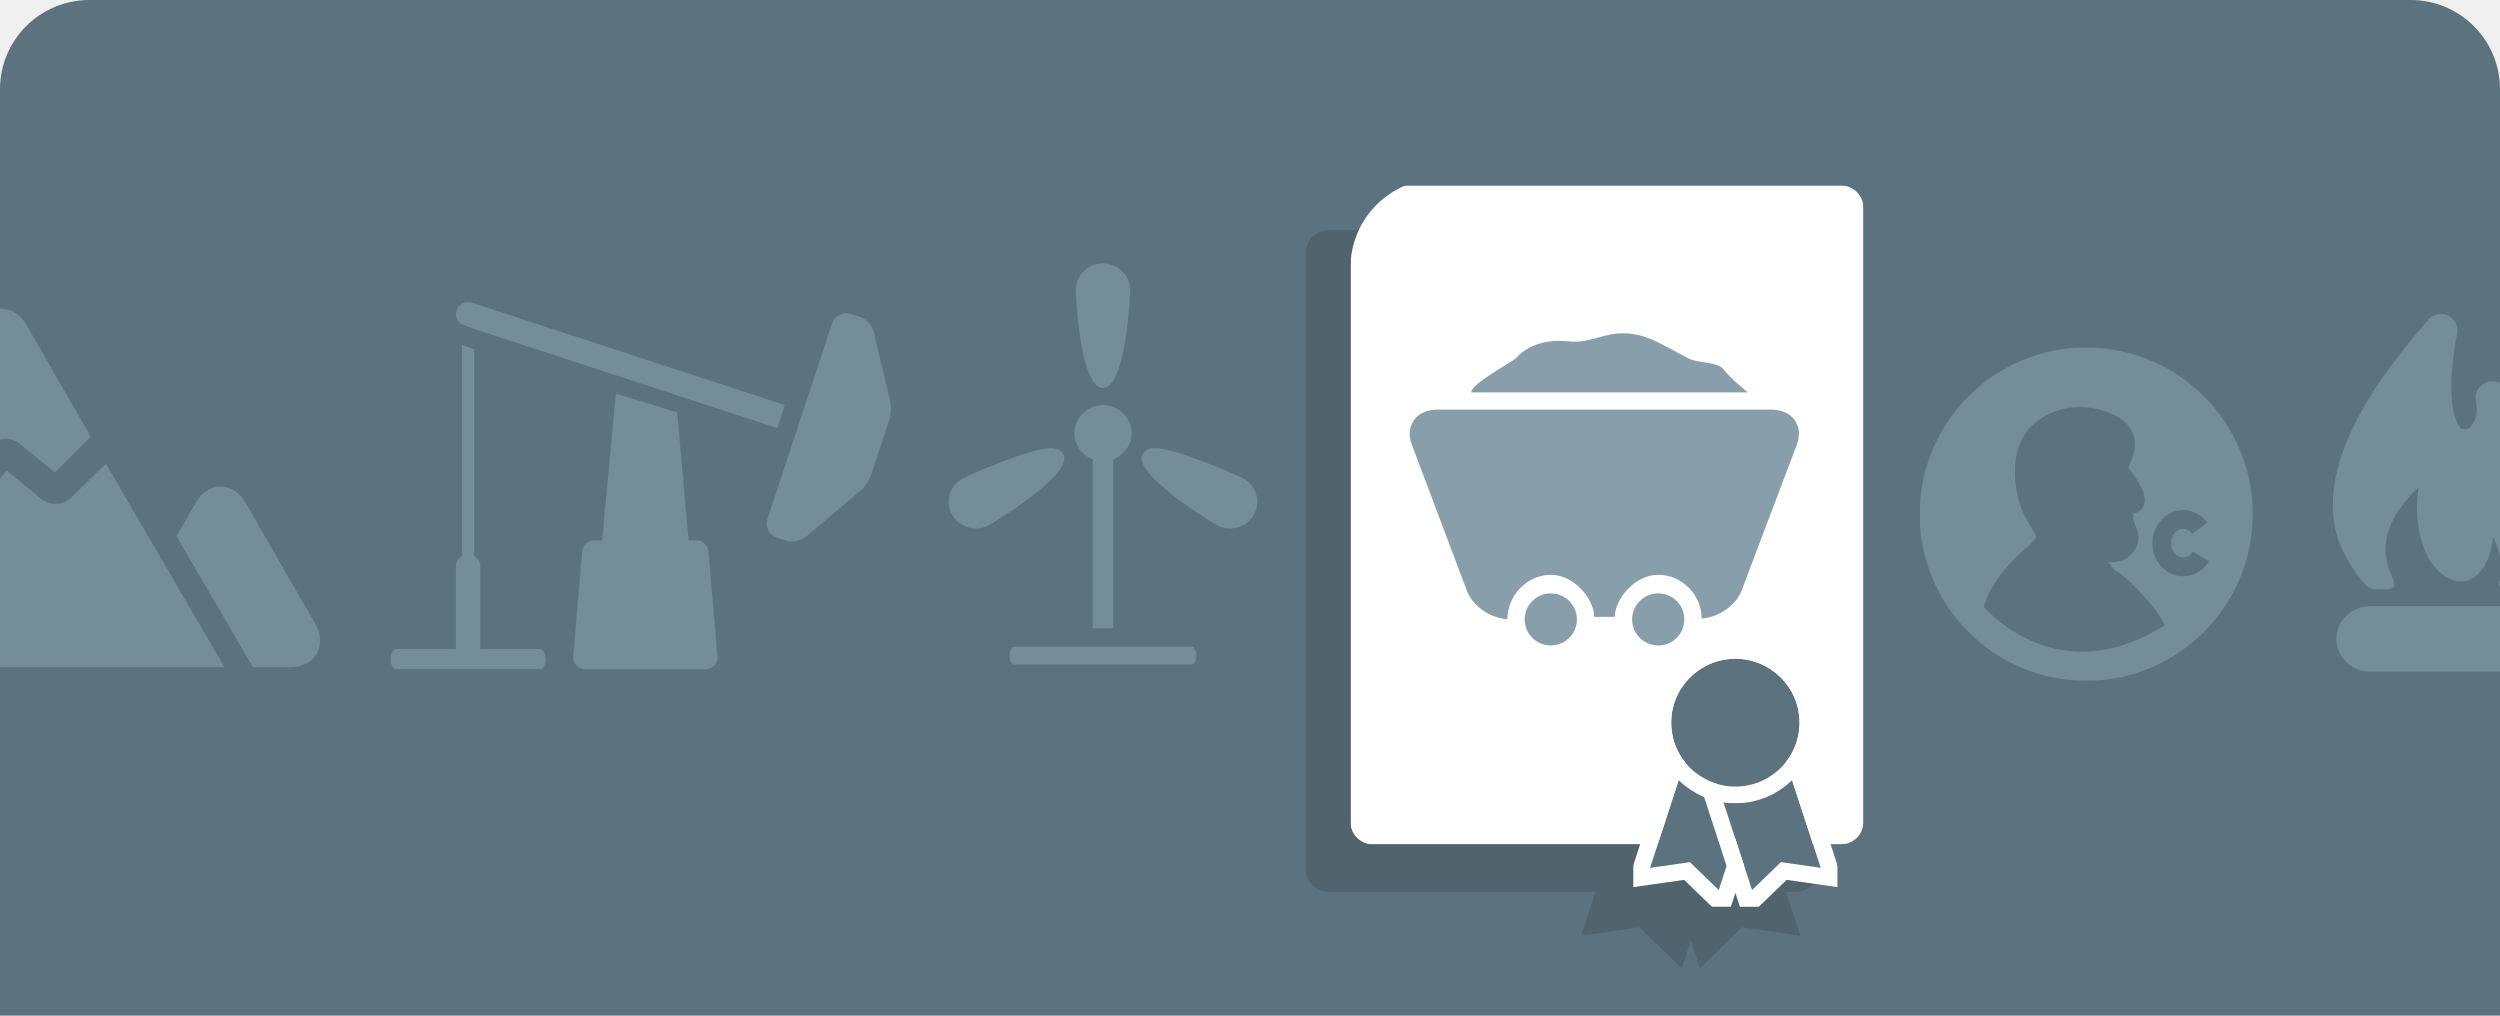
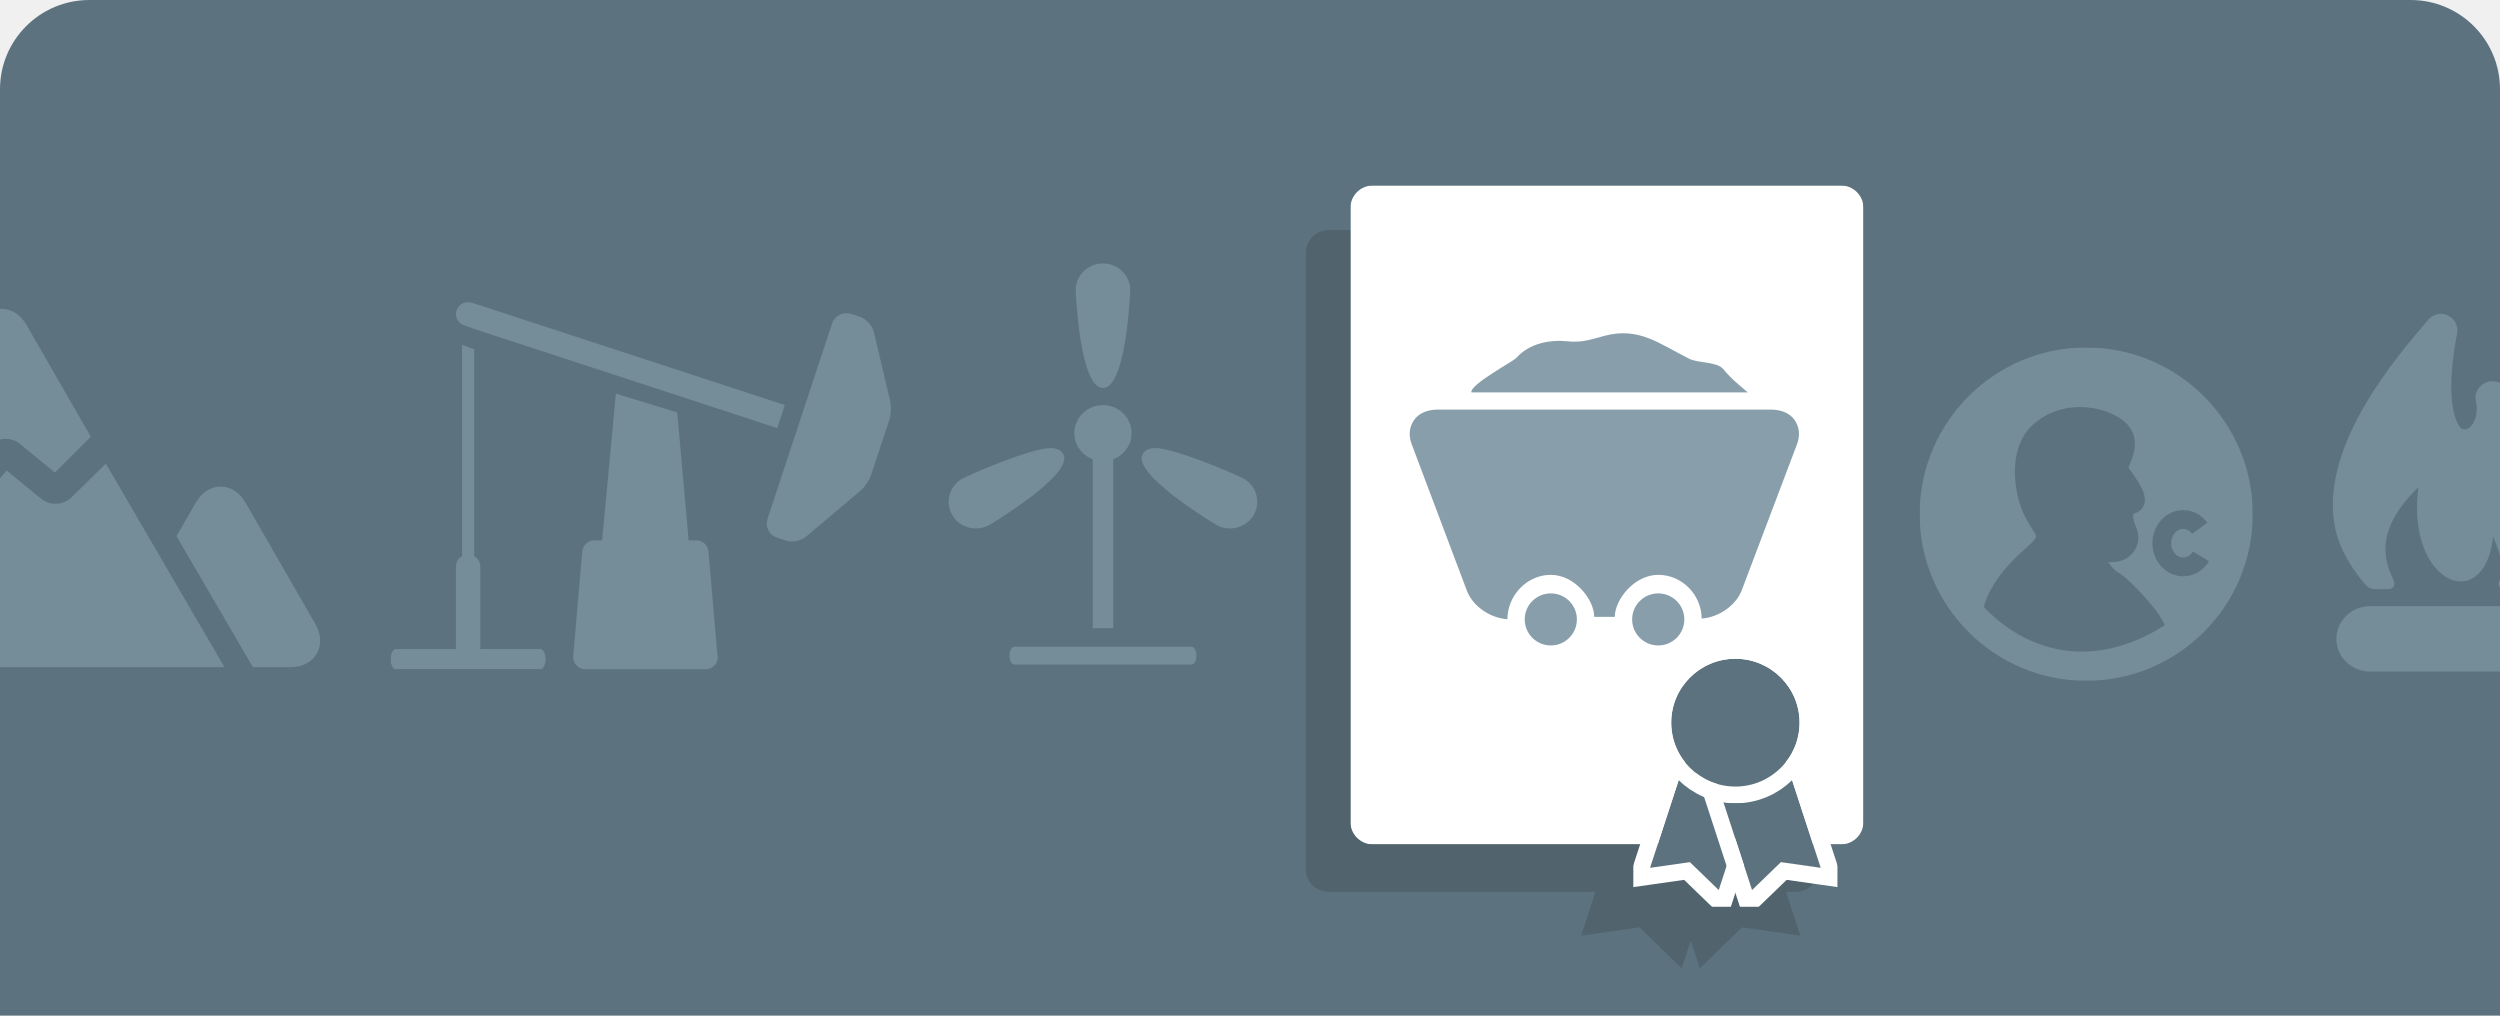
- <svg xmlns="http://www.w3.org/2000/svg" xmlns:xlink="http://www.w3.org/1999/xlink" width="224" height="91" viewBox="0 0 224 91">
+ <svg xmlns="http://www.w3.org/2000/svg" xmlns:xlink="http://www.w3.org/1999/xlink" width="224px" height="91px" viewBox="0 0 224 91" version="1.1">
  <defs>
-     <path d="M0 7.996C0 3.58 3.586 0 8.005 0h207.99C220.415 0 224 3.58 224 7.996V91H0V7.996z" id="d" />
-     <path id="f" d="M0 .132h29.848V30H0" />
-     <path id="h" d="M0 .09h44.828v32.9H0z" />
-     <path id="j" d="M0 .12h44.828v32.9H0" />
-     <path id="l" d="M22.982.067h22.98v59.04H0V.066z" />
-     <path id="a" d="M32.998 63.746l-2.585-2.5-3.566.51 3.752-11.5 6.15 1.99z" />
-     <mask id="n" x="-1.5" y="-1.5" width="12.902" height="16.488">
-       <path fill="#fff" d="M25.347 48.757H38.25v16.488H25.346z" />
-       <use xlink:href="#a" />
+     <path d="M0,7.996 C0,3.58 3.586,0 8.005,0 L215.995,0 C220.416,0 224,3.581 224,7.996 L224,91 L0,91 L0,7.996 Z" id="path-1" />
+     <polyline id="path-3" points="0 0.132 29.848 0.132 29.848 30 0 30" />
+     <polygon id="path-5" points="0 0.091 44.828 0.091 44.828 32.99 0 32.99" />
+     <polyline id="path-7" points="0 0.119 44.828 0.119 44.828 33.019 0 33.019" />
+     <polygon id="path-9" points="22.982 0.067 45.963 0.067 45.963 59.106 6.21621629e-05 59.106 6.21621629e-05 0.067" />
+     <polygon id="path-11" points="32.998 63.746 30.413 61.246 26.847 61.755 30.599 50.257 36.75 52.247" />
+     <mask id="mask-12" maskContentUnits="userSpaceOnUse" maskUnits="objectBoundingBox" x="-1.5" y="-1.5" width="12.902" height="16.488">
+       <rect x="25.347" y="48.757" width="12.902" height="16.488" fill="white" />
+       <use xlink:href="#path-11" fill="black" />
    </mask>
-     <path id="b" d="M35.984 63.745l2.584-2.5 3.567.51-3.753-11.498-6.15 1.99z" />
-     <mask id="o" x="-1.5" y="-1.5" width="12.902" height="16.488">
-       <path fill="#fff" d="M30.732 48.757h12.902v16.488H30.732z" />
-       <use xlink:href="#b" />
+     <polygon id="path-13" points="35.984 63.745 38.568 61.246 42.135 61.755 38.382 50.257 32.232 52.247" />
+     <mask id="mask-14" maskContentUnits="userSpaceOnUse" maskUnits="objectBoundingBox" x="-1.5" y="-1.5" width="12.902" height="16.488">
+       <rect x="30.732" y="48.757" width="12.902" height="16.488" fill="white" />
+       <use xlink:href="#path-13" fill="black" />
    </mask>
-     <path d="M40.24 48.75c0 3.162-2.574 5.726-5.75 5.726-3.175 0-5.75-2.564-5.75-5.726s2.575-5.726 5.75-5.726c3.176 0 5.75 2.564 5.75 5.726z" id="c" />
-     <mask id="p" x="-1.5" y="-1.5" width="14.5" height="14.452">
-       <path fill="#fff" d="M27.24 41.524h14.5v14.452h-14.5z" />
-       <use xlink:href="#c" />
+     <path d="M40.241,48.75 C40.241,51.912 37.666,54.476 34.491,54.476 C31.315,54.476 28.741,51.912 28.741,48.75 C28.741,45.588 31.315,43.024 34.491,43.024 C37.666,43.024 40.241,45.588 40.241,48.75 Z" id="path-15" />
+     <mask id="mask-16" maskContentUnits="userSpaceOnUse" maskUnits="objectBoundingBox" x="-1.5" y="-1.5" width="14.5" height="14.452">
+       <rect x="27.241" y="41.524" width="14.5" height="14.452" fill="white" />
+       <use xlink:href="#path-15" fill="black" />
    </mask>
  </defs>
-   <g fill="none" fill-rule="evenodd">
-     <mask id="e" fill="#fff">
-       <use xlink:href="#d" />
-     </mask>
-     <use fill="#5C737F" xlink:href="#d" />
-     <g transform="translate(172 31)" mask="url(#e)">
-       <mask id="g" fill="#fff">
-         <use xlink:href="#f" />
-       </mask>
-       <path d="M23.614 20.636c.94 0 1.806-.505 2.315-1.352l-1.443-.87c-.203.338-.53.54-.873.54-.594 0-1.078-.575-1.078-1.282 0-.706.484-1.28 1.078-1.28.307 0 .603.16.81.44l1.35-1c-.525-.715-1.314-1.125-2.16-1.125-1.522 0-2.758 1.328-2.758 2.965 0 1.633 1.236 2.964 2.758 2.964m-1.65 4.387c-.545-1.438-3.243-4.126-3.9-4.55-.293-.186-.543-.347-.72-.547-.217-.247-.358-.424-.45-.55.1-.01.224-.017.383-.017.816 0 1.53-.37 1.96-1.016.396-.592.473-1.332.206-1.975-.113-.27-.46-1.096-.262-1.346.45-.114.776-.39.92-.786.313-.858-.34-1.868-1.224-3.098l-.17-.245c.03-.09.08-.196.115-.284.312-.728.89-2.09-.03-3.356-.647-.898-2.167-1.6-3.777-1.752-1.9-.17-3.656.407-4.958 1.64-2.192 2.073-1.7 6.195-.5 8.374.15.275.307.522.456.752.507.783.474.83.308 1.044-.213.28-.49.52-.785.79-.9.814-3.103 2.765-3.788 5.278 3.397 3.616 9.315 6.027 16.218 1.643M14.925 30C6.695 30 0 23.302 0 15.066 0 6.83 6.694.132 14.925.132c8.23 0 14.923 6.698 14.923 14.934C29.848 23.302 23.154 30 14.925 30" fill="#758C99" mask="url(#g)" />
-     </g>
-     <g mask="url(#e)">
-       <g transform="translate(35 26.978)">
-         <mask id="i" fill="#fff">
-           <use xlink:href="#h" />
+   <g id="Home,-Level-2,-etc" stroke="none" stroke-width="1" fill="none" fill-rule="evenodd">
+     <g id="Home-Card-Art-03-2017" transform="translate(-147, -66)">
+       <g id="home-card-/-ownership" transform="translate(147, 66)">
+         <mask id="mask-2" fill="white">
+           <use xlink:href="#path-1" />
        </mask>
-         <path d="M6.397 3.92v18.933c-.32.188-.546.52-.546.918v7.407H.477c-.262 0-.476.408-.476.907 0 .498.214.906.476.906H13.41c.263 0 .477-.408.477-.906 0-.5-.214-.907-.476-.907H8.035V23.77c0-.396-.225-.73-.545-.917V4.323L6.396 3.92zM7.49 2.496l27.147 8.883.68-2.066L7.285.144c-.575-.185-1.19.122-1.38.69-.16.495.063 1.002.493 1.258l1.092.404z" fill="#758C99" mask="url(#i)" />
-       </g>
-       <g transform="translate(35 26.95)">
-         <mask id="k" fill="#fff">
-           <use xlink:href="#j" />
-         </mask>
-         <path d="M40.846 1.11c-.207 0-.417.05-.61.146-.324.16-.57.44-.677.763l-5.793 17.528c-.11.335-.084.695.077 1.01.16.32.436.554.773.663l.8.263c.562.184 1.362.026 1.81-.35l4.872-4.116c.38-.322.788-.925.947-1.4l1.644-4.964c.154-.474.183-1.198.07-1.68L43.29 2.79c-.138-.584-.675-1.167-1.25-1.355l-.79-.257c-.13-.044-.267-.065-.404-.065" fill="#758C99" mask="url(#k)" />
-       </g>
-       <path d="M55.183 35.267l-1.234 13.15h-.694c-.566 0-1.04.432-1.087.994l-.808 9.378c-.027.303.076.603.283.83.206.22.498.35.805.35h10.772c.603 0 1.09-.487 1.09-1.086 0-.108-.013-.21-.044-.307l-.79-9.164c-.047-.56-.52-.992-1.088-.992h-.69l-1.02-11.463-5.497-1.688z" fill="#758C99" />
-     </g>
-     <g mask="url(#e)" fill="#758C99">
-       <path d="M225.54 54.312c1.61.07 2.888 1.376 2.888 2.93 0 1.624-1.353 2.93-3.035 2.93h-13.016c-1.682 0-3.037-1.306-3.037-2.93s1.355-2.93 3.037-2.93h13.163zM217.57 28.655c.29-.355.73-.53 1.132-.53.22 0 .44.036.62.142.622.28.952.916.842 1.587-.95 4.872-.474 7.554.293 8.472.255.273.73.142.95-.142.44-.528.622-1.376.44-2.223-.036-.103-.036-.21-.036-.35 0-.777.658-1.414 1.427-1.45h.182c.256 0 .51.106.73.248.11.07.182.14.292.246l.037.037c3.436 4.024 5.008 8.578 4.387 12.532-.315 2.048-1.24 3.824-2.644 5.25-.104.107-.423.31-.836.31-.414 0-.89-.014-.89-.014-.286 0-.792-.173-.573-.655.477-1.05.318-1.97-.54-4.043-.294 2.752-1.538 4.024-2.89 4.024-2.122 0-4.497-3.106-3.804-8.438-4.136 3.994-2.922 6.794-2.274 8.235.286.637-.032.895-.446.895h-1.208c-.38 0-.668-.195-1.055-.674-1.354-1.675-2.315-3.413-2.584-5.418-.988-7.06 5.63-14.756 8.446-18.037" />
-     </g>
-     <g mask="url(#e)" fill="#758C99">
-       <path d="M98.826 34.764c2.106 0 2.443-8.68 2.443-8.77 0-1.317-1.097-2.39-2.444-2.39s-2.443 1.073-2.443 2.39c0 .09.337 8.77 2.443 8.77M95.27 40.69c-.14-.25-.45-.542-1.112-.542-1.797 0-7.23 2.356-7.905 2.722-1.177.64-1.6 2.1-.945 3.254.432.757 1.25 1.227 2.138 1.227.413 0 .822-.105 1.187-.304.08-.04 7.657-4.562 6.636-6.357M111.4 42.87c-.676-.367-6.11-2.722-7.906-2.722-.663 0-.97.293-1.11.54-1.022 1.796 6.555 6.318 6.635 6.358.364.2.773.305 1.187.305.886 0 1.705-.47 2.136-1.226.655-1.153.234-2.613-.944-3.254M90.88 57.95c-.236 0-.427.358-.427.796 0 .44.19.797.426.797h15.892c.234 0 .426-.358.426-.797 0-.438-.192-.797-.426-.797H90.88zm8.86-1.662v-15.14c.964-.36 1.652-1.268 1.652-2.34 0-1.386-1.15-2.51-2.566-2.51-1.417 0-2.566 1.124-2.566 2.51 0 1.072.688 1.98 1.652 2.34v15.14h1.827z" />
-     </g>
-     <g fill="#758C99" mask="url(#e)">
-       <path d="M-13.09 43.674l-2.992-5.193c-.527-.917-1.34-1.442-2.226-1.442-.887 0-1.7.525-2.227 1.443L-30.567 55.91c-.528.914-.575 1.882-.13 2.653.444.773 1.302 1.215 2.357 1.215h5.985l9.264-16.1zM22.66 59.776h3.368c1.055 0 1.913-.443 2.358-1.214.444-.77.395-1.737-.13-2.655L21.997 45.04c-.526-.917-1.338-1.442-2.227-1.442-.886 0-1.698.525-2.225 1.44l-1.728 3.002 6.842 11.736zM-8.926 40.933l4.656 3.025 3.21-3.897c.71-.863 1.994-.99 2.86-.28l3.125 2.563 3.214-3.21L2.37 29.11c-.528-.916-1.34-1.442-2.227-1.442-.89 0-1.7.526-2.227 1.44l-6.844 11.825z" />
-       <path d="M9.482 41.538l-2.974 2.927c-.743.81-1.992.903-2.845.206L.588 42.15l-3.125 3.79c-.412.498-1.028.763-1.648.763-.397 0-.796-.106-1.144-.333l-4.954-3.16-9.488 16.566H20.11L9.483 41.538z" />
-     </g>
-     <path d="M160.027 79.906h.924c1.108 0 2.013-.906 2.013-2.013v-55.26c0-1.106-.905-2.01-2.012-2.01h-41.937c-1.107 0-2.013.904-2.013 2.01v55.26c0 1.107.906 2.013 2.013 2.013h23.94l-1.277 3.932 5.22-.748 3.785 3.674.81-2.495.812 2.494 3.783-3.674 5.22.748-1.278-3.932z" fill="#51636C" mask="url(#e)" />
-     <g transform="translate(121 16)" mask="url(#e)">
-       <g transform="translate(0 .552)">
-         <mask id="m" fill="#fff">
-           <use xlink:href="#l" />
-         </mask>
-         <path d="M43.95 59.106H2.014C.906 59.106 0 58.204 0 57.102V2.072C0 .97.906.067 2.013.067H43.95c1.108 0 2.013.902 2.013 2.005v55.03c0 1.102-.905 2.004-2.012 2.004" fill="#FFF" mask="url(#m)" />
-       </g>
-       <path fill="#5C737F" d="M32.998 63.746l-2.585-2.5-3.566.51 3.752-11.5 6.15 1.99" />
-       <use stroke="#FFF" mask="url(#n)" stroke-width="3" xlink:href="#a" />
-       <path fill="#5C737F" d="M35.984 63.745l2.584-2.5 3.567.51-3.753-11.498-6.15 1.99" />
-       <use stroke="#FFF" mask="url(#o)" stroke-width="3" xlink:href="#b" />
-       <path d="M40.24 48.75c0 3.162-2.574 5.726-5.75 5.726-3.175 0-5.75-2.564-5.75-5.726s2.575-5.726 5.75-5.726c3.176 0 5.75 2.564 5.75 5.726" fill="#5C737F" />
-       <use stroke="#FFF" mask="url(#p)" stroke-width="3" xlink:href="#c" />
-       <g fill="#889FAB">
-         <path d="M35.595 19.157c-.792-.696-1.42-1.15-2.18-2.077-.575-.698-2.227-.516-3.08-.944-2.685-1.35-4.492-2.863-7.57-2.047-1.238.33-2.015.626-3.3.492-1.593-.164-3.427.166-4.602 1.486-.282.318-4.185 2.393-4.026 3.09h24.758zM39.81 21.65c-.446-.648-1.228-.95-2.157-.95H7.837c-.92 0-1.704.302-2.148.95-.424.616-.497 1.375-.2 2.157l4.944 13.122c.52 1.377 2.08 2.457 3.628 2.55.01-2.13 1.75-3.974 3.89-3.974 2.145 0 3.89 2.22 3.89 3.767h1.844c0-1.547 1.746-3.767 3.892-3.767 2.14 0 3.878 1.786 3.89 3.916 1.538-.11 3.08-1.175 3.595-2.542l4.947-13.07c.294-.783.222-1.544-.2-2.16" />
-         <path d="M17.95 37.168c1.29 0 2.34 1.043 2.34 2.33 0 1.29-1.05 2.335-2.34 2.335-1.29 0-2.337-1.045-2.337-2.334 0-1.29 1.047-2.332 2.338-2.332M27.58 37.168c1.29 0 2.336 1.043 2.336 2.33 0 1.29-1.047 2.335-2.337 2.335-1.293 0-2.34-1.045-2.34-2.334 0-1.29 1.047-2.332 2.34-2.332" />
+         <use id="Rectangle-103" fill="#5C737F" fill-rule="evenodd" xlink:href="#path-1" />
+         <g id="icon-/-copper-solid-/-gray" mask="url(#mask-2)">
+           <g transform="translate(172, 31)">
+             <mask id="mask-4" fill="white">
+               <use xlink:href="#path-3" />
+             </mask>
+             <g id="Clip-2" stroke="none" fill="none" />
+             <path d="M23.614,20.636 C24.553,20.636 25.42,20.131 25.929,19.284 L24.487,18.413 C24.284,18.752 23.957,18.955 23.614,18.955 C23.02,18.955 22.536,18.379 22.536,17.672 C22.536,16.966 23.02,16.392 23.614,16.392 C23.921,16.392 24.217,16.553 24.424,16.832 L25.775,15.831 C25.249,15.117 24.46,14.707 23.614,14.707 C22.092,14.707 20.856,16.035 20.856,17.672 C20.856,19.305 22.092,20.636 23.614,20.636 M21.963,25.023 C21.419,23.585 18.721,20.897 18.064,20.473 C17.771,20.287 17.521,20.126 17.345,19.926 C17.127,19.679 16.986,19.502 16.895,19.377 C16.993,19.366 17.118,19.359 17.277,19.359 C18.093,19.359 18.808,18.991 19.237,18.344 C19.633,17.752 19.71,17.012 19.443,16.369 C19.33,16.099 18.984,15.274 19.181,15.024 C19.631,14.91 19.956,14.633 20.1,14.238 C20.413,13.38 19.76,12.37 18.876,11.14 L18.705,10.895 C18.737,10.806 18.785,10.699 18.821,10.611 C19.132,9.882 19.71,8.521 18.791,7.254 C18.143,6.356 16.623,5.654 15.013,5.502 C13.112,5.332 11.357,5.909 10.055,7.143 C7.863,9.215 8.356,13.337 9.554,15.516 C9.705,15.791 9.862,16.038 10.011,16.268 C10.517,17.051 10.484,17.098 10.318,17.312 C10.105,17.591 9.828,17.833 9.533,18.103 C8.632,18.916 6.43,20.867 5.745,23.38 C9.142,26.996 15.06,29.407 21.963,25.023 M14.925,30 C6.694,30 8.76623372e-05,23.302 8.76623372e-05,15.066 C8.76623372e-05,6.83 6.694,0.132 14.925,0.132 C23.154,0.132 29.848,6.83 29.848,15.066 C29.848,23.302 23.154,30 14.925,30" id="Fill-1" stroke="none" fill="#758C99" fill-rule="evenodd" mask="url(#mask-4)" />
+           </g>
+         </g>
+         <g id="icon-/-oil-/-gray" mask="url(#mask-2)" fill-rule="evenodd">
+           <g transform="translate(35, 26.16364)">
+             <g id="Group-3" stroke-width="1" fill="none" transform="translate(0, 0.813953)">
+               <mask id="mask-6" fill="white">
+                 <use xlink:href="#path-5" />
+               </mask>
+               <g id="Clip-2" />
+               <path d="M6.397,3.92 L6.397,22.853 C6.076,23.041 5.851,23.373 5.851,23.771 L5.851,31.177 L0.476,31.177 C0.214,31.177 -0,31.585 -0,32.084 C-0,32.582 0.214,32.99 0.476,32.99 L13.411,32.99 C13.673,32.99 13.887,32.582 13.887,32.084 C13.887,31.585 13.673,31.177 13.411,31.177 L8.034,31.177 L8.034,23.771 C8.034,23.374 7.809,23.041 7.489,22.853 L7.489,4.324 L6.397,3.92 Z M7.489,2.496 L34.637,11.379 L35.318,9.314 L7.284,0.145 C6.709,-0.041 6.094,0.266 5.905,0.835 C5.744,1.329 5.967,1.836 6.397,2.092 L7.489,2.496 Z" id="Fill-1" fill="#758C99" mask="url(#mask-6)" />
+             </g>
+             <g id="Group-6" stroke-width="1" fill="none" transform="translate(0, 0.785394)">
+               <mask id="mask-8" fill="white">
+                 <use xlink:href="#path-7" />
+               </mask>
+               <g id="Clip-5" />
+               <path d="M40.846,1.111 C40.639,1.111 40.429,1.16 40.237,1.256 C39.912,1.417 39.665,1.696 39.559,2.019 L33.767,19.548 C33.656,19.883 33.683,20.243 33.844,20.559 C34.005,20.877 34.28,21.112 34.617,21.221 L35.418,21.483 C35.979,21.667 36.779,21.509 37.226,21.132 L42.099,17.017 C42.48,16.695 42.888,16.092 43.047,15.616 L44.691,10.653 C44.844,10.179 44.873,9.455 44.76,8.974 L43.29,2.788 C43.152,2.204 42.615,1.621 42.041,1.433 L41.249,1.176 C41.12,1.132 40.983,1.111 40.846,1.111" id="Fill-4" fill="#758C99" mask="url(#mask-8)" />
+             </g>
+             <path d="M20.183,9.103 L18.95,22.254 L18.256,22.254 C17.69,22.254 17.217,22.685 17.169,23.247 L16.362,32.625 C16.335,32.928 16.438,33.227 16.645,33.453 C16.851,33.675 17.143,33.804 17.45,33.804 L28.2,33.804 L28.222,33.804 C28.825,33.804 29.313,33.317 29.313,32.719 C29.313,32.611 29.299,32.508 29.268,32.412 L28.479,23.247 C28.431,22.685 27.958,22.254 27.39,22.254 L26.701,22.254 L25.681,10.792 L20.183,9.103 Z" id="Fill-7" fill="#758C99" />
+           </g>
+         </g>
+         <g id="icon-/-gas-gray" mask="url(#mask-2)" fill-rule="evenodd" fill="#758C99">
+           <g transform="translate(219, 44.19608) scale(-1, 1) translate(-219, -44.19608) translate(209, 28.11765)">
+             <path d="M3.46,26.194 C1.85,26.264 0.572,27.57 0.572,29.124 C0.572,30.748 1.925,32.054 3.607,32.054 L16.623,32.054 C18.305,32.054 19.66,30.748 19.66,29.124 C19.66,27.5 18.305,26.194 16.623,26.194 L3.46,26.194 Z" id="Fill-1" />
+             <path d="M11.431,0.537 C11.139,0.183 10.7,0.006 10.298,0.006 C10.079,0.006 9.859,0.043 9.677,0.149 C9.056,0.431 8.726,1.065 8.836,1.737 C9.787,6.609 9.31,9.291 8.543,10.209 C8.288,10.481 7.812,10.351 7.592,10.067 C7.154,9.539 6.971,8.691 7.154,7.843 C7.189,7.739 7.189,7.633 7.189,7.491 C7.189,6.715 6.532,6.078 5.763,6.043 L5.691,6.043 L5.581,6.043 C5.324,6.043 5.069,6.149 4.85,6.291 C4.74,6.361 4.668,6.431 4.558,6.536 L4.521,6.573 C1.084,10.596 -0.488,15.15 0.133,19.104 C0.448,21.152 1.373,22.929 2.777,24.355 C2.881,24.461 3.2,24.664 3.613,24.664 C4.027,24.664 4.504,24.651 4.504,24.651 C4.789,24.651 5.295,24.477 5.076,23.996 C4.599,22.946 4.758,22.024 5.617,19.952 C5.91,22.704 7.154,23.977 8.506,23.977 C10.628,23.977 13.003,20.871 12.31,15.538 C16.446,19.532 15.232,22.333 14.584,23.773 C14.298,24.409 14.616,24.667 15.03,24.667 L16.238,24.667 C16.619,24.667 16.906,24.473 17.293,23.993 C18.647,22.318 19.608,20.58 19.877,18.574 C20.865,11.515 14.247,3.819 11.431,0.537" id="Fill-3" />
+           </g>
+         </g>
+         <g id="icon-/-renew-solid-/-gray" mask="url(#mask-2)" fill-rule="evenodd" fill="#758C99">
+           <g transform="translate(85, 23)">
+             <path d="M13.826,11.764 C15.932,11.764 16.269,3.083 16.269,2.995 C16.269,1.677 15.173,0.603 13.826,0.603 C12.479,0.603 11.383,1.677 11.383,2.995 C11.383,3.083 11.72,11.764 13.826,11.764" id="Fill-1" />
+             <path d="M10.269,17.689 C10.129,17.441 9.821,17.148 9.158,17.148 C7.361,17.148 1.927,19.504 1.253,19.87 C0.076,20.511 -0.347,21.971 0.308,23.124 C0.74,23.881 1.559,24.351 2.446,24.351 C2.859,24.351 3.268,24.245 3.633,24.046 C3.712,24.006 11.29,19.484 10.269,17.689" id="Fill-4" />
+             <path d="M26.399,19.87 C25.724,19.503 20.291,17.148 18.494,17.148 C17.831,17.148 17.524,17.441 17.384,17.689 C16.362,19.484 23.939,24.006 24.019,24.046 C24.384,24.245 24.793,24.351 25.207,24.351 C26.093,24.351 26.912,23.881 27.343,23.124 C27.998,21.971 27.577,20.511 26.399,19.87" id="Fill-7" />
+             <path d="M5.879,34.949 C5.644,34.949 5.453,35.308 5.453,35.746 C5.453,36.185 5.644,36.543 5.879,36.543 L21.772,36.543 C22.006,36.543 22.198,36.185 22.198,35.746 C22.198,35.308 22.006,34.949 21.772,34.949 L5.879,34.949 Z M14.739,33.288 L14.739,18.149 C15.704,17.788 16.392,16.88 16.392,15.809 C16.391,14.422 15.242,13.299 13.826,13.299 C12.409,13.299 11.26,14.422 11.26,15.809 C11.26,16.88 11.948,17.788 12.912,18.149 L12.912,33.288 L14.739,33.288 Z" id="Fill-9" />
+           </g>
+         </g>
+         <g id="Icon-/-hard-mins-/-gray" mask="url(#mask-2)" stroke-width="1" fill-rule="evenodd">
+           <g transform="translate(-31, 27)" id="minerals-solid">
+             <g>
+               <path d="M17.909,16.674 L14.918,11.481 C14.391,10.563 13.579,10.038 12.692,10.038 C11.805,10.038 10.991,10.563 10.465,11.481 L0.433,28.908 C-0.095,29.822 -0.142,30.79 0.302,31.561 C0.747,32.333 1.605,32.775 2.66,32.775 L8.645,32.775 L17.909,16.674 Z" id="Fill-1" fill="#758C99" />
+               <path d="M53.659,32.776 L57.028,32.776 C58.083,32.776 58.941,32.333 59.386,31.562 C59.83,30.791 59.781,29.825 59.255,28.907 L52.998,18.039 C52.472,17.123 51.66,16.598 50.771,16.598 C49.884,16.598 49.072,17.123 48.545,18.039 L46.817,21.04 L53.659,32.776 Z" id="Fill-3" fill="#758C99" />
+               <path d="M22.074,13.933 L26.73,16.958 L29.939,13.061 C30.651,12.197 31.934,12.071 32.799,12.781 L35.925,15.343 L39.139,12.133 L33.372,2.109 C32.844,1.194 32.033,0.668 31.145,0.668 C30.256,0.668 29.445,1.194 28.918,2.109 L22.074,13.933 Z" id="Fill-5" fill="#758C99" />
+               <path d="M40.482,14.538 L37.508,17.465 C36.765,18.276 35.516,18.368 34.663,17.671 L31.588,15.149 L28.463,18.941 C28.051,19.438 27.435,19.703 26.815,19.703 C26.418,19.703 26.019,19.597 25.671,19.37 L20.716,16.211 L11.228,32.776 L51.111,32.776 L40.482,14.538 Z" id="Fill-7" fill="#758C99" />
+             </g>
+           </g>
+         </g>
+         <path d="M160.027,79.906 L160.951,79.906 C162.058,79.906 162.963,79 162.963,77.893 L162.963,22.634 C162.963,21.527 162.058,20.622 160.951,20.622 L119.013,20.622 C117.906,20.622 117,21.527 117,22.634 L117,77.893 C117,79 117.906,79.906 119.013,79.906 L142.954,79.906 L141.676,83.838 L146.897,83.09 L150.681,86.764 L151.491,84.269 L152.302,86.764 L156.085,83.09 L161.305,83.838 L160.027,79.906 Z" id="Combined-Shape" fill="#51636C" fill-rule="evenodd" mask="url(#mask-2)" />
+         <g id="icon-/-deed-coal" mask="url(#mask-2)" stroke-width="1" fill-rule="evenodd">
+           <g transform="translate(121, 16)" id="Page-1">
+             <g>
+               <g id="Group-3" transform="translate(0, 0.551571)">
+                 <mask id="mask-10" fill="white">
+                   <use xlink:href="#path-9" />
+                 </mask>
+                 <g id="Clip-2" />
+                 <path d="M43.951,59.106 L2.013,59.106 C0.906,59.106 6.21621629e-05,58.204 6.21621629e-05,57.102 L6.21621629e-05,2.072 C6.21621629e-05,0.969 0.906,0.067 2.013,0.067 L43.951,0.067 C45.058,0.067 45.963,0.969 45.963,2.072 L45.963,57.102 C45.963,58.204 45.058,59.106 43.951,59.106" id="Fill-1" fill="#FFFFFF" mask="url(#mask-10)" />
+               </g>
+               <polygon id="Fill-4" fill="#5C737F" points="32.998 63.746 30.413 61.246 26.847 61.755 30.599 50.257 36.75 52.247" />
+               <use id="Stroke-6" stroke="#FFFFFF" mask="url(#mask-12)" stroke-width="3" xlink:href="#path-11" />
+               <polygon id="Fill-8" fill="#5C737F" points="35.984 63.745 38.568 61.246 42.135 61.755 38.382 50.257 32.232 52.247" />
+               <use id="Stroke-10" stroke="#FFFFFF" mask="url(#mask-14)" stroke-width="3" xlink:href="#path-13" />
+               <path d="M40.241,48.75 C40.241,51.912 37.666,54.476 34.491,54.476 C31.315,54.476 28.741,51.912 28.741,48.75 C28.741,45.588 31.315,43.024 34.491,43.024 C37.666,43.024 40.241,45.588 40.241,48.75" id="Fill-12" fill="#5C737F" />
+               <use id="Stroke-14" stroke="#FFFFFF" mask="url(#mask-16)" stroke-width="3" xlink:href="#path-15" />
+               <g id="Group-2" transform="translate(5.283784, 13.61905)" fill="#889FAB">
+                 <path d="M30.311,5.538 C29.519,4.841 28.891,4.388 28.13,3.461 C27.556,2.763 25.904,2.945 25.051,2.517 C22.367,1.168 20.559,-0.346 17.482,0.47 C16.243,0.8 15.467,1.097 14.182,0.963 C12.588,0.799 10.754,1.129 9.579,2.449 C9.297,2.767 5.394,4.841 5.553,5.538 L30.311,5.538 Z" id="Fill-16" />
+                 <path d="M34.526,8.031 C34.081,7.383 33.298,7.081 32.369,7.081 L30.311,7.081 L5.553,7.081 L2.553,7.081 C1.632,7.081 0.849,7.383 0.405,8.031 C-0.018,8.647 -0.091,9.406 0.205,10.188 L5.15,23.31 C5.67,24.688 7.229,25.768 8.778,25.862 C8.788,23.731 10.528,21.887 12.667,21.887 C14.814,21.887 16.559,24.107 16.559,25.654 L18.402,25.654 C18.402,24.107 20.148,21.887 22.294,21.887 C24.433,21.887 26.172,23.673 26.184,25.803 C27.723,25.694 29.264,24.628 29.779,23.261 L34.726,10.19 C35.02,9.408 34.948,8.647 34.526,8.031" id="Fill-18" />
+                 <path d="M12.668,23.549 C13.958,23.549 15.005,24.592 15.005,25.88 C15.005,27.169 13.958,28.214 12.668,28.214 C11.376,28.214 10.33,27.169 10.33,25.88 C10.33,24.592 11.376,23.549 12.668,23.549" id="Fill-20" />
+                 <path d="M22.295,23.549 C23.586,23.549 24.632,24.592 24.632,25.88 C24.632,27.169 23.585,28.214 22.295,28.214 C21.004,28.214 19.956,27.169 19.956,25.88 C19.956,24.592 21.004,23.549 22.295,23.549" id="Fill-22" />
+               </g>
+             </g>
+           </g>
+         </g>
      </g>
    </g>
  </g>
</svg>
